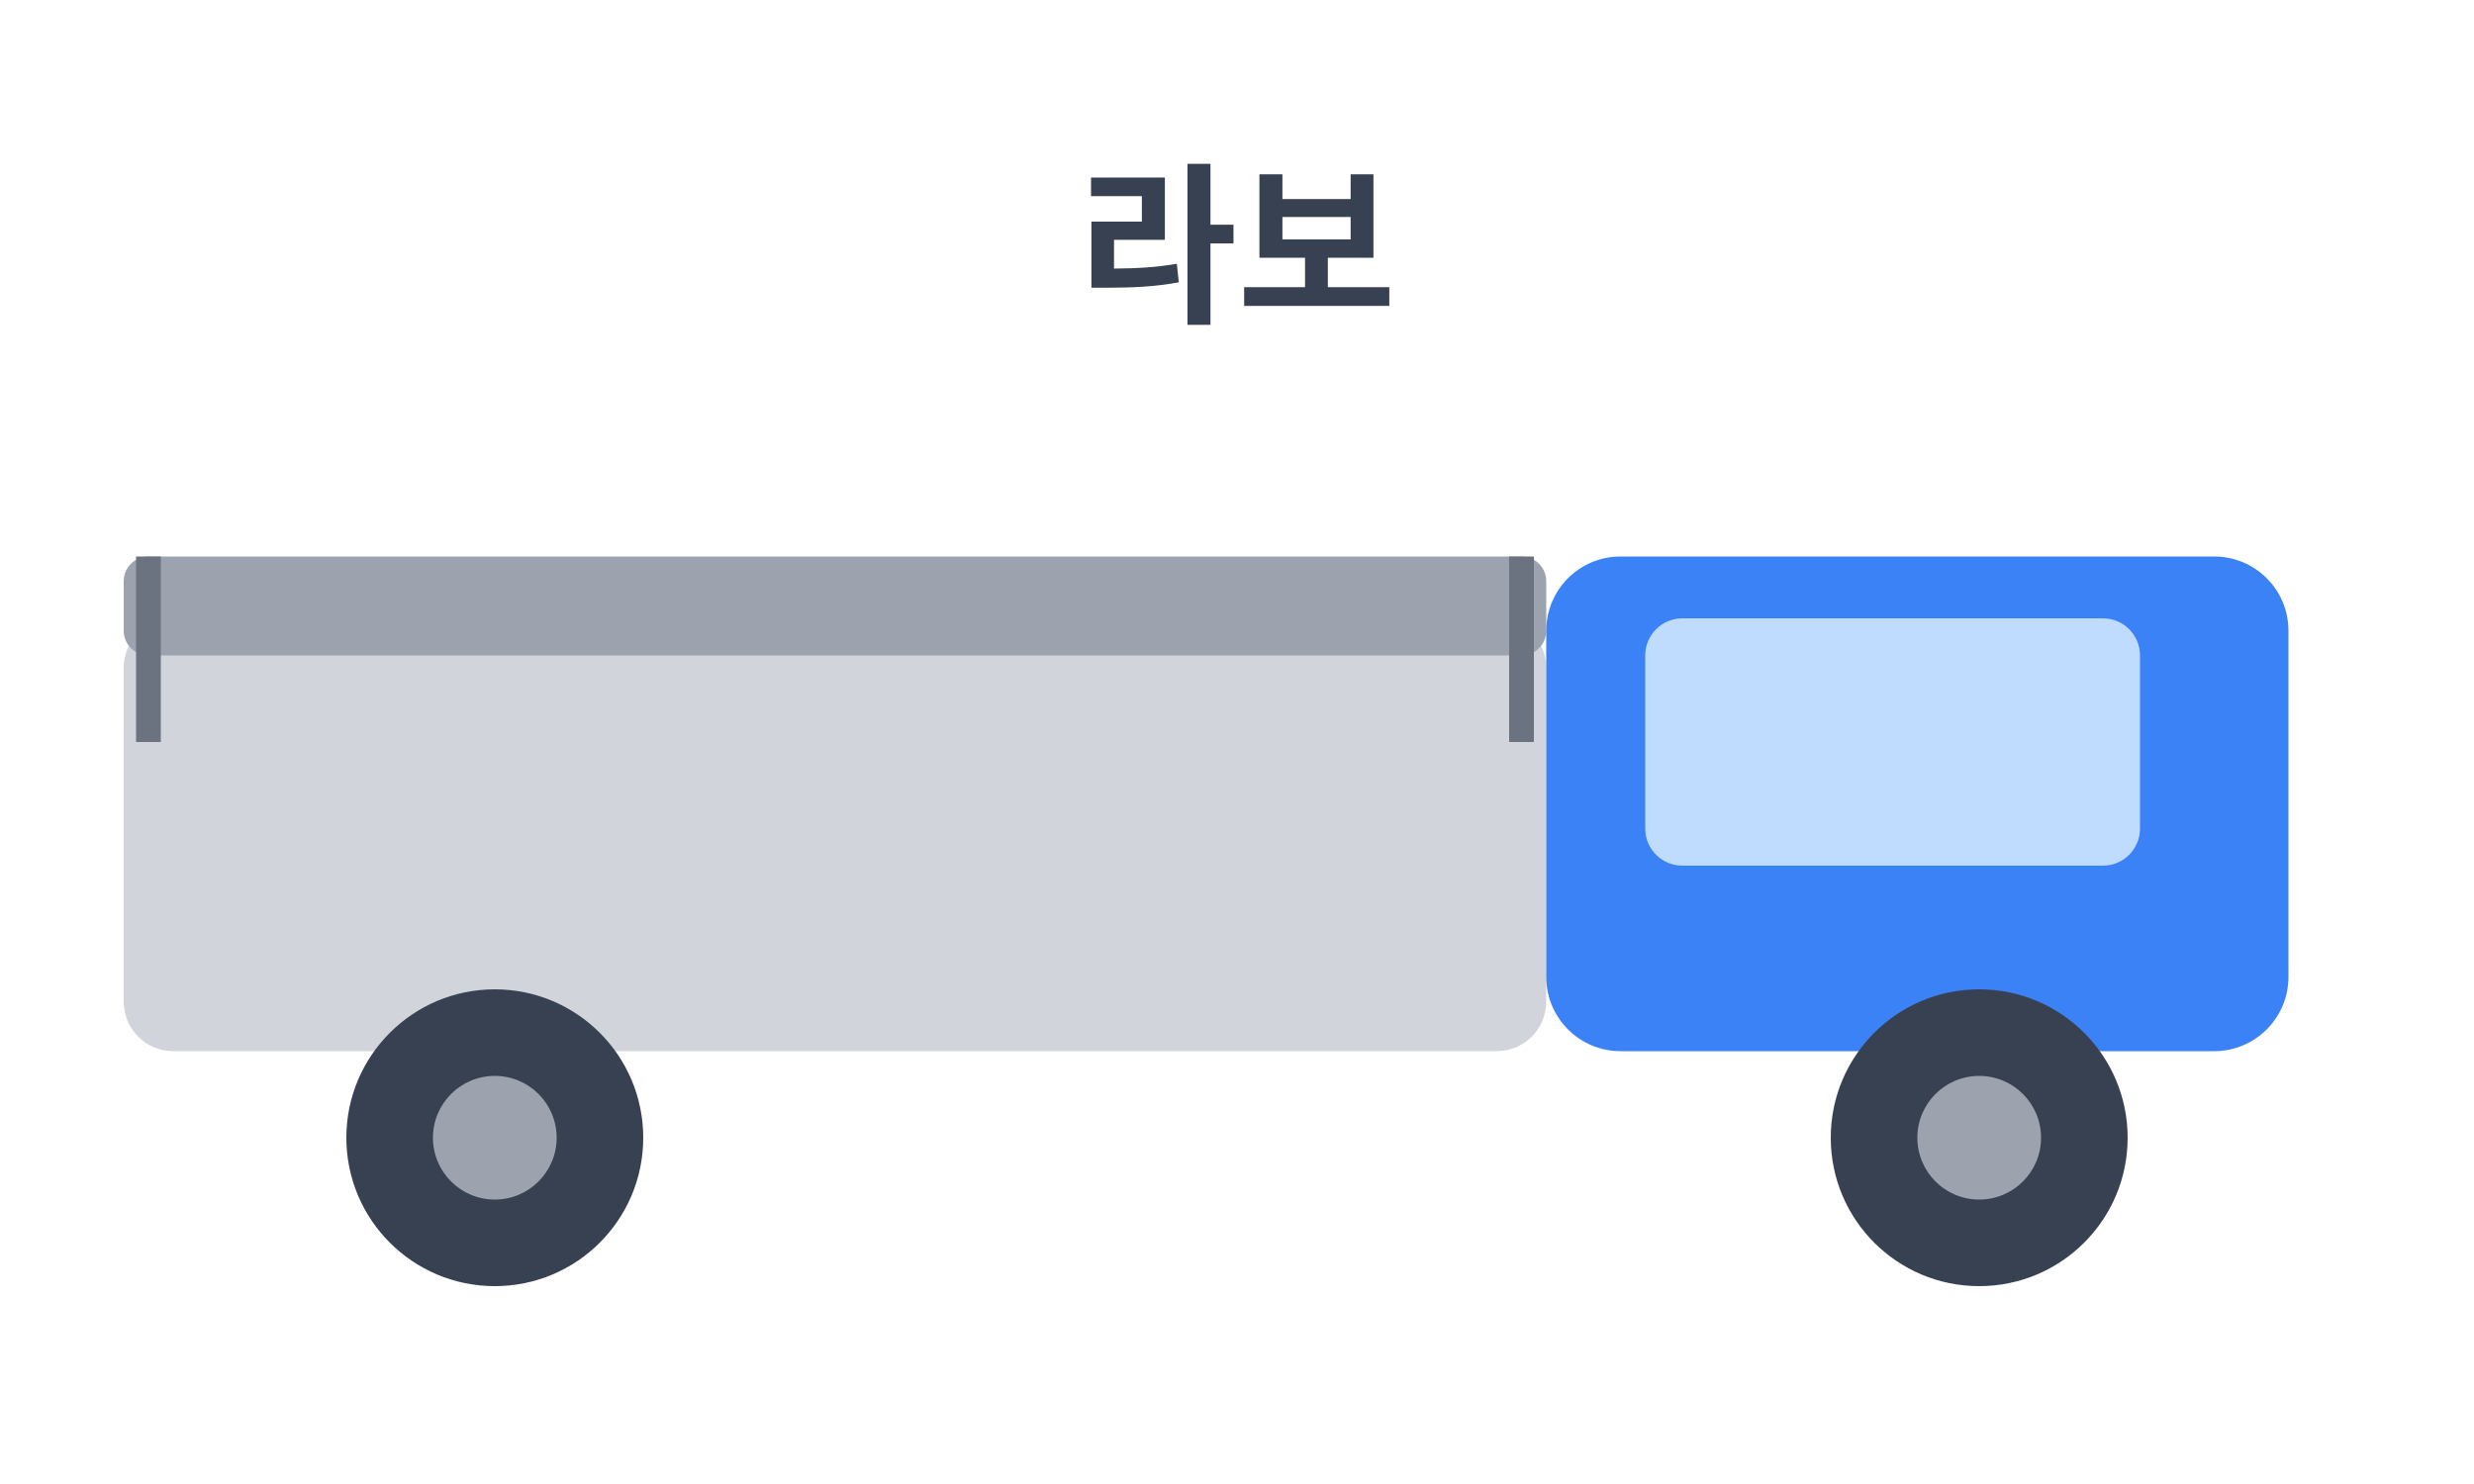
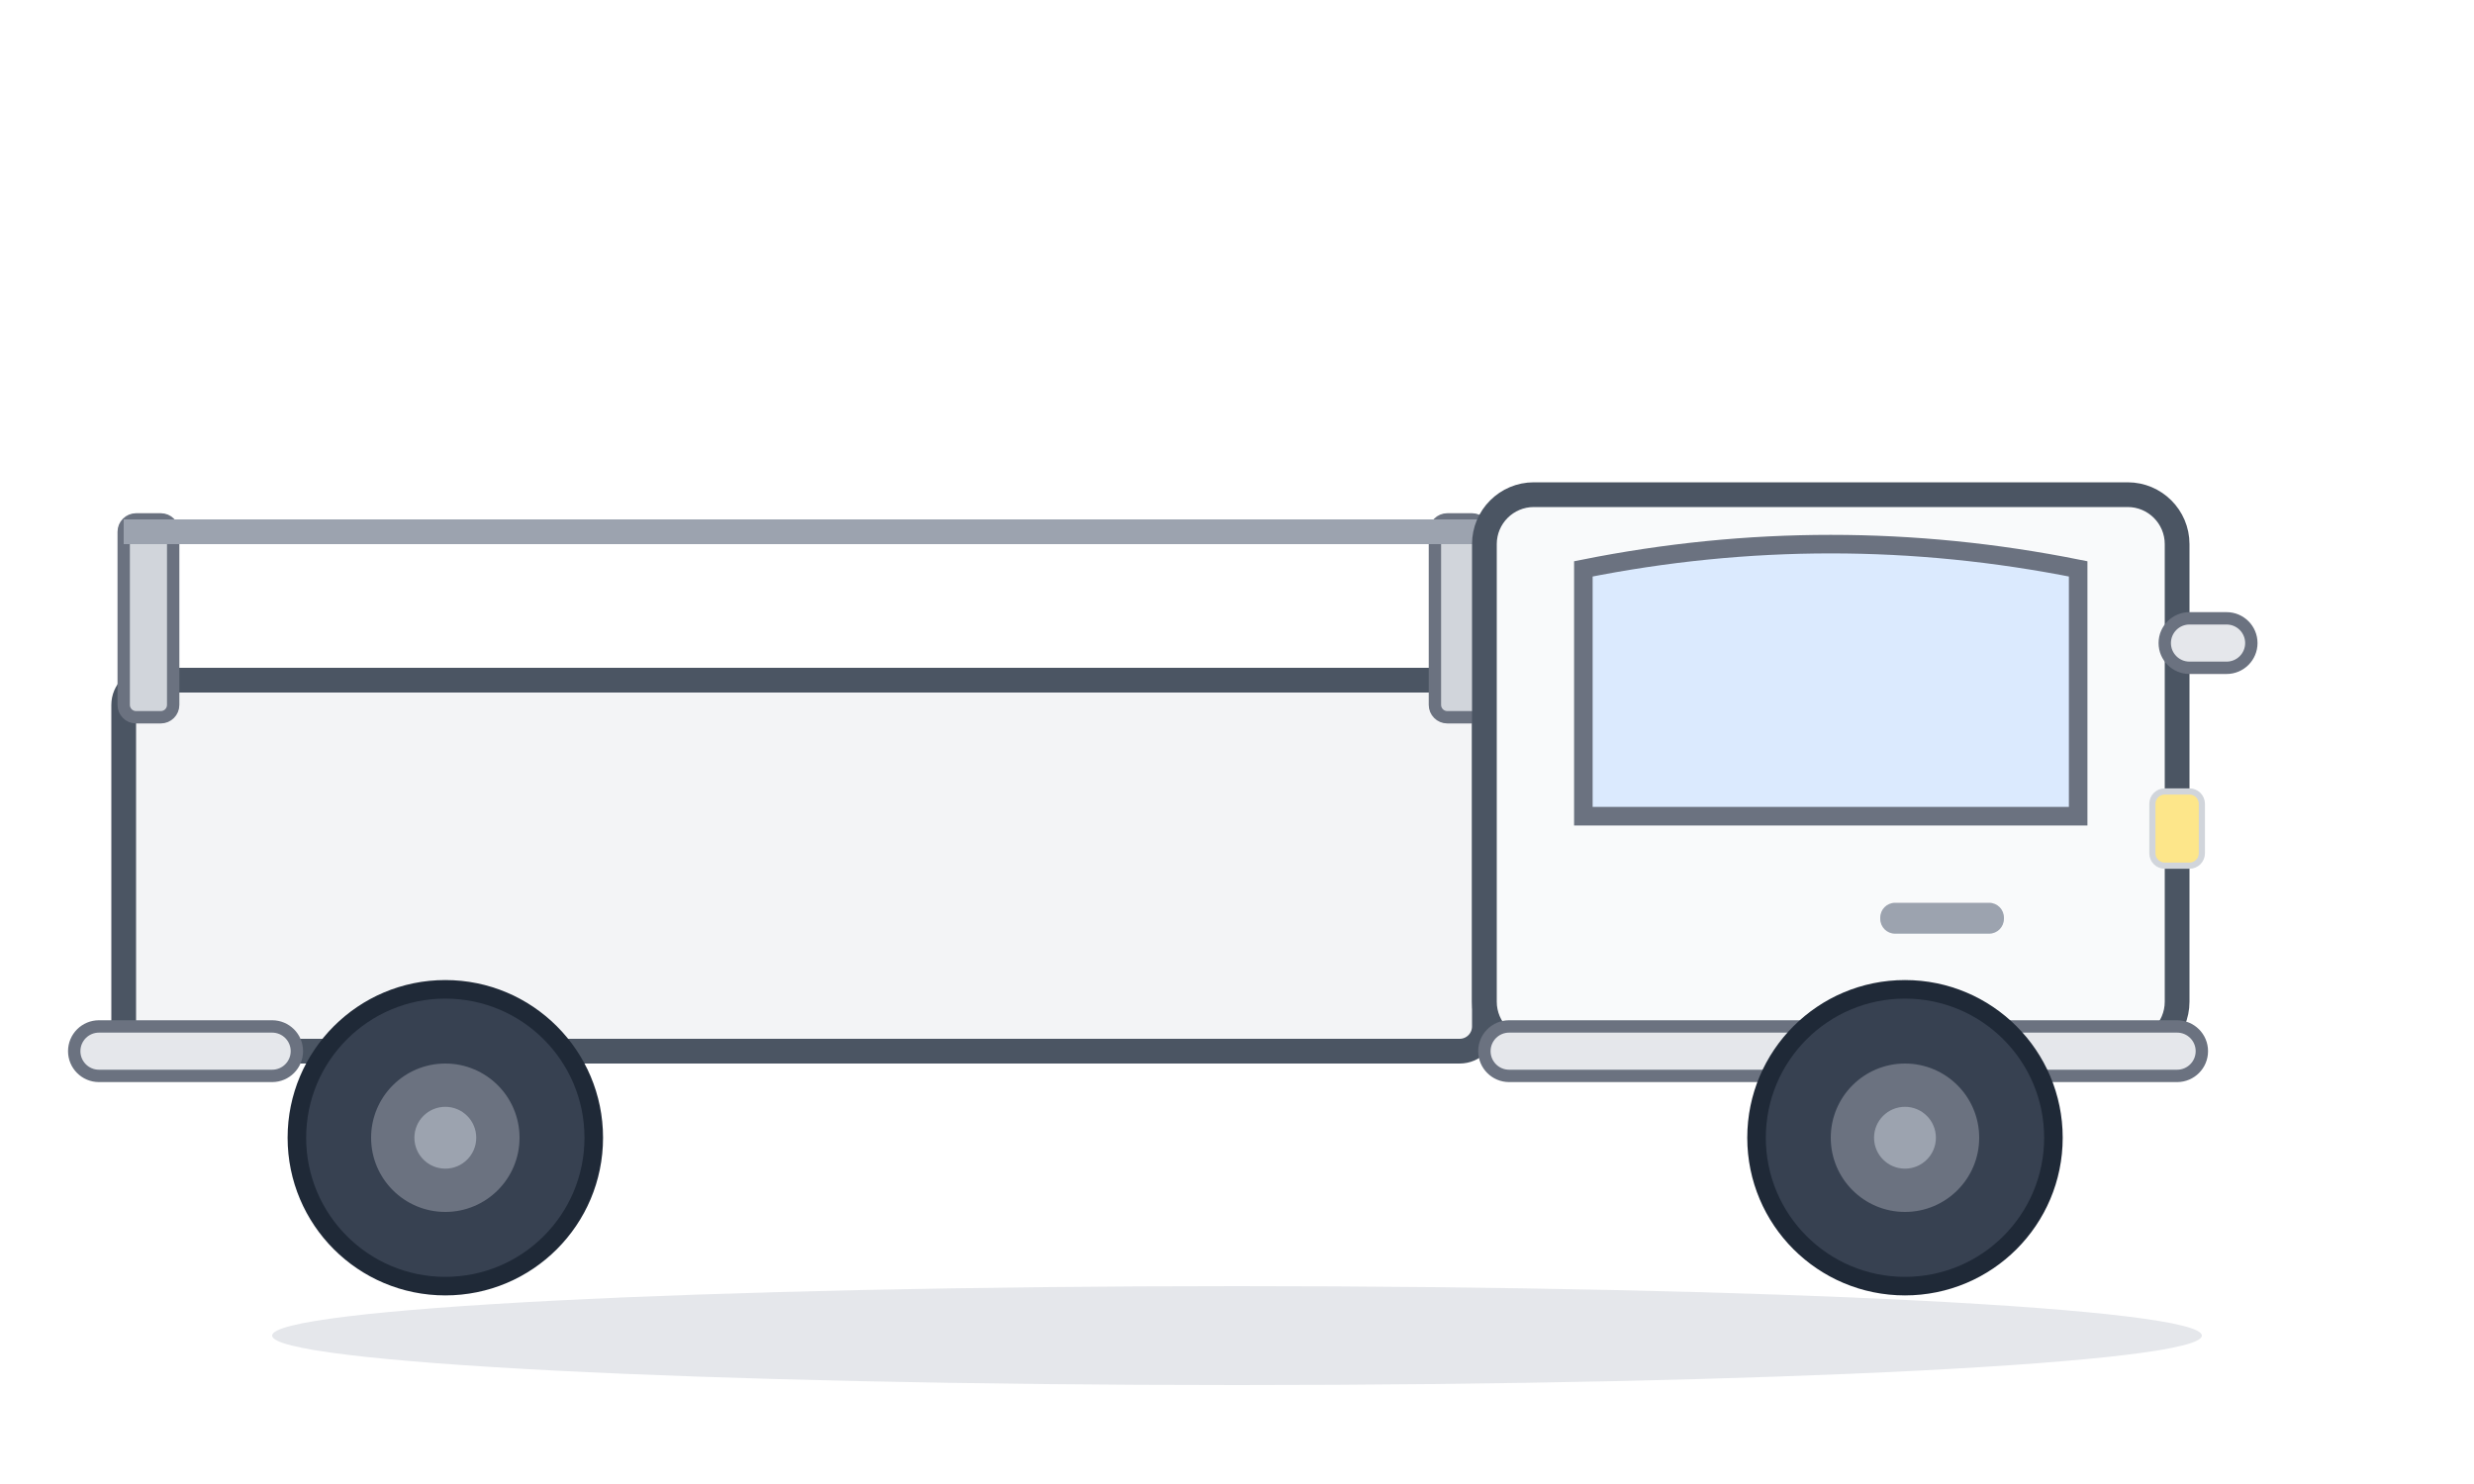
<svg xmlns="http://www.w3.org/2000/svg" viewBox="0 0 200 120" fill="none">
-   <rect x="10" y="50" width="115" height="35" rx="4" fill="#D1D5DB" />
-   <rect x="10" y="45" width="115" height="8" rx="2" fill="#9CA3AF" />
-   <rect x="125" y="45" width="60" height="40" rx="6" fill="#3B82F6" />
-   <rect x="133" y="50" width="40" height="20" rx="3" fill="#BFDBFE" />
-   <circle cx="40" cy="92" r="12" fill="#374151" />
-   <circle cx="40" cy="92" r="5" fill="#9CA3AF" />
-   <circle cx="160" cy="92" r="12" fill="#374151" />
-   <circle cx="160" cy="92" r="5" fill="#9CA3AF" />
-   <line x1="12" y1="45" x2="12" y2="60" stroke="#6B7280" stroke-width="2" />
-   <line x1="123" y1="45" x2="123" y2="60" stroke="#6B7280" stroke-width="2" />
-   <text x="100" y="25" text-anchor="middle" font-family="sans-serif" font-size="14" font-weight="bold" fill="#374151">라보</text>
+   <ellipse cx="100" cy="108" rx="78" ry="4" fill="#E5E7EB" />
+   <rect x="10" y="55" width="110" height="30" rx="2" fill="#F3F4F6" stroke="#4B5563" stroke-width="2" />
+   <rect x="10" y="42" width="4" height="16" rx="1" fill="#D1D5DB" stroke="#6B7280" stroke-width="1" />
+   <rect x="116" y="42" width="4" height="16" rx="1" fill="#D1D5DB" stroke="#6B7280" stroke-width="1" />
+   <line x1="10" y1="43" x2="120" y2="43" stroke="#9CA3AF" stroke-width="2" />
+   <rect x="120" y="40" width="56" height="45" rx="4" fill="#F9FAFB" stroke="#4B5563" stroke-width="2" />
+   <path d="M128 46 L128 66 L168 66 L168 46 Q148 42 128 46Z" fill="#DBEAFE" stroke="#6B7280" stroke-width="1.5" />
+   <rect x="152" y="73" width="10" height="2.5" rx="1.2" fill="#9CA3AF" />
+   <rect x="174" y="64" width="4" height="6" rx="1" fill="#FDE68A" stroke="#D1D5DB" stroke-width="0.5" />
+   <rect x="120" y="83" width="58" height="4" rx="2" fill="#E5E7EB" stroke="#6B7280" stroke-width="1" />
+   <rect x="6" y="83" width="18" height="4" rx="2" fill="#E5E7EB" stroke="#6B7280" stroke-width="1" />
+   <circle cx="154" cy="92" r="12" fill="#374151" stroke="#1F2937" stroke-width="1.5" />
+   <circle cx="154" cy="92" r="6" fill="#6B7280" />
+   <circle cx="154" cy="92" r="2.5" fill="#9CA3AF" />
+   <circle cx="36" cy="92" r="12" fill="#374151" stroke="#1F2937" stroke-width="1.5" />
+   <circle cx="36" cy="92" r="6" fill="#6B7280" />
+   <circle cx="36" cy="92" r="2.5" fill="#9CA3AF" />
+   <rect x="175" y="50" width="7" height="4" rx="2" fill="#E5E7EB" stroke="#6B7280" stroke-width="1" />
</svg>
